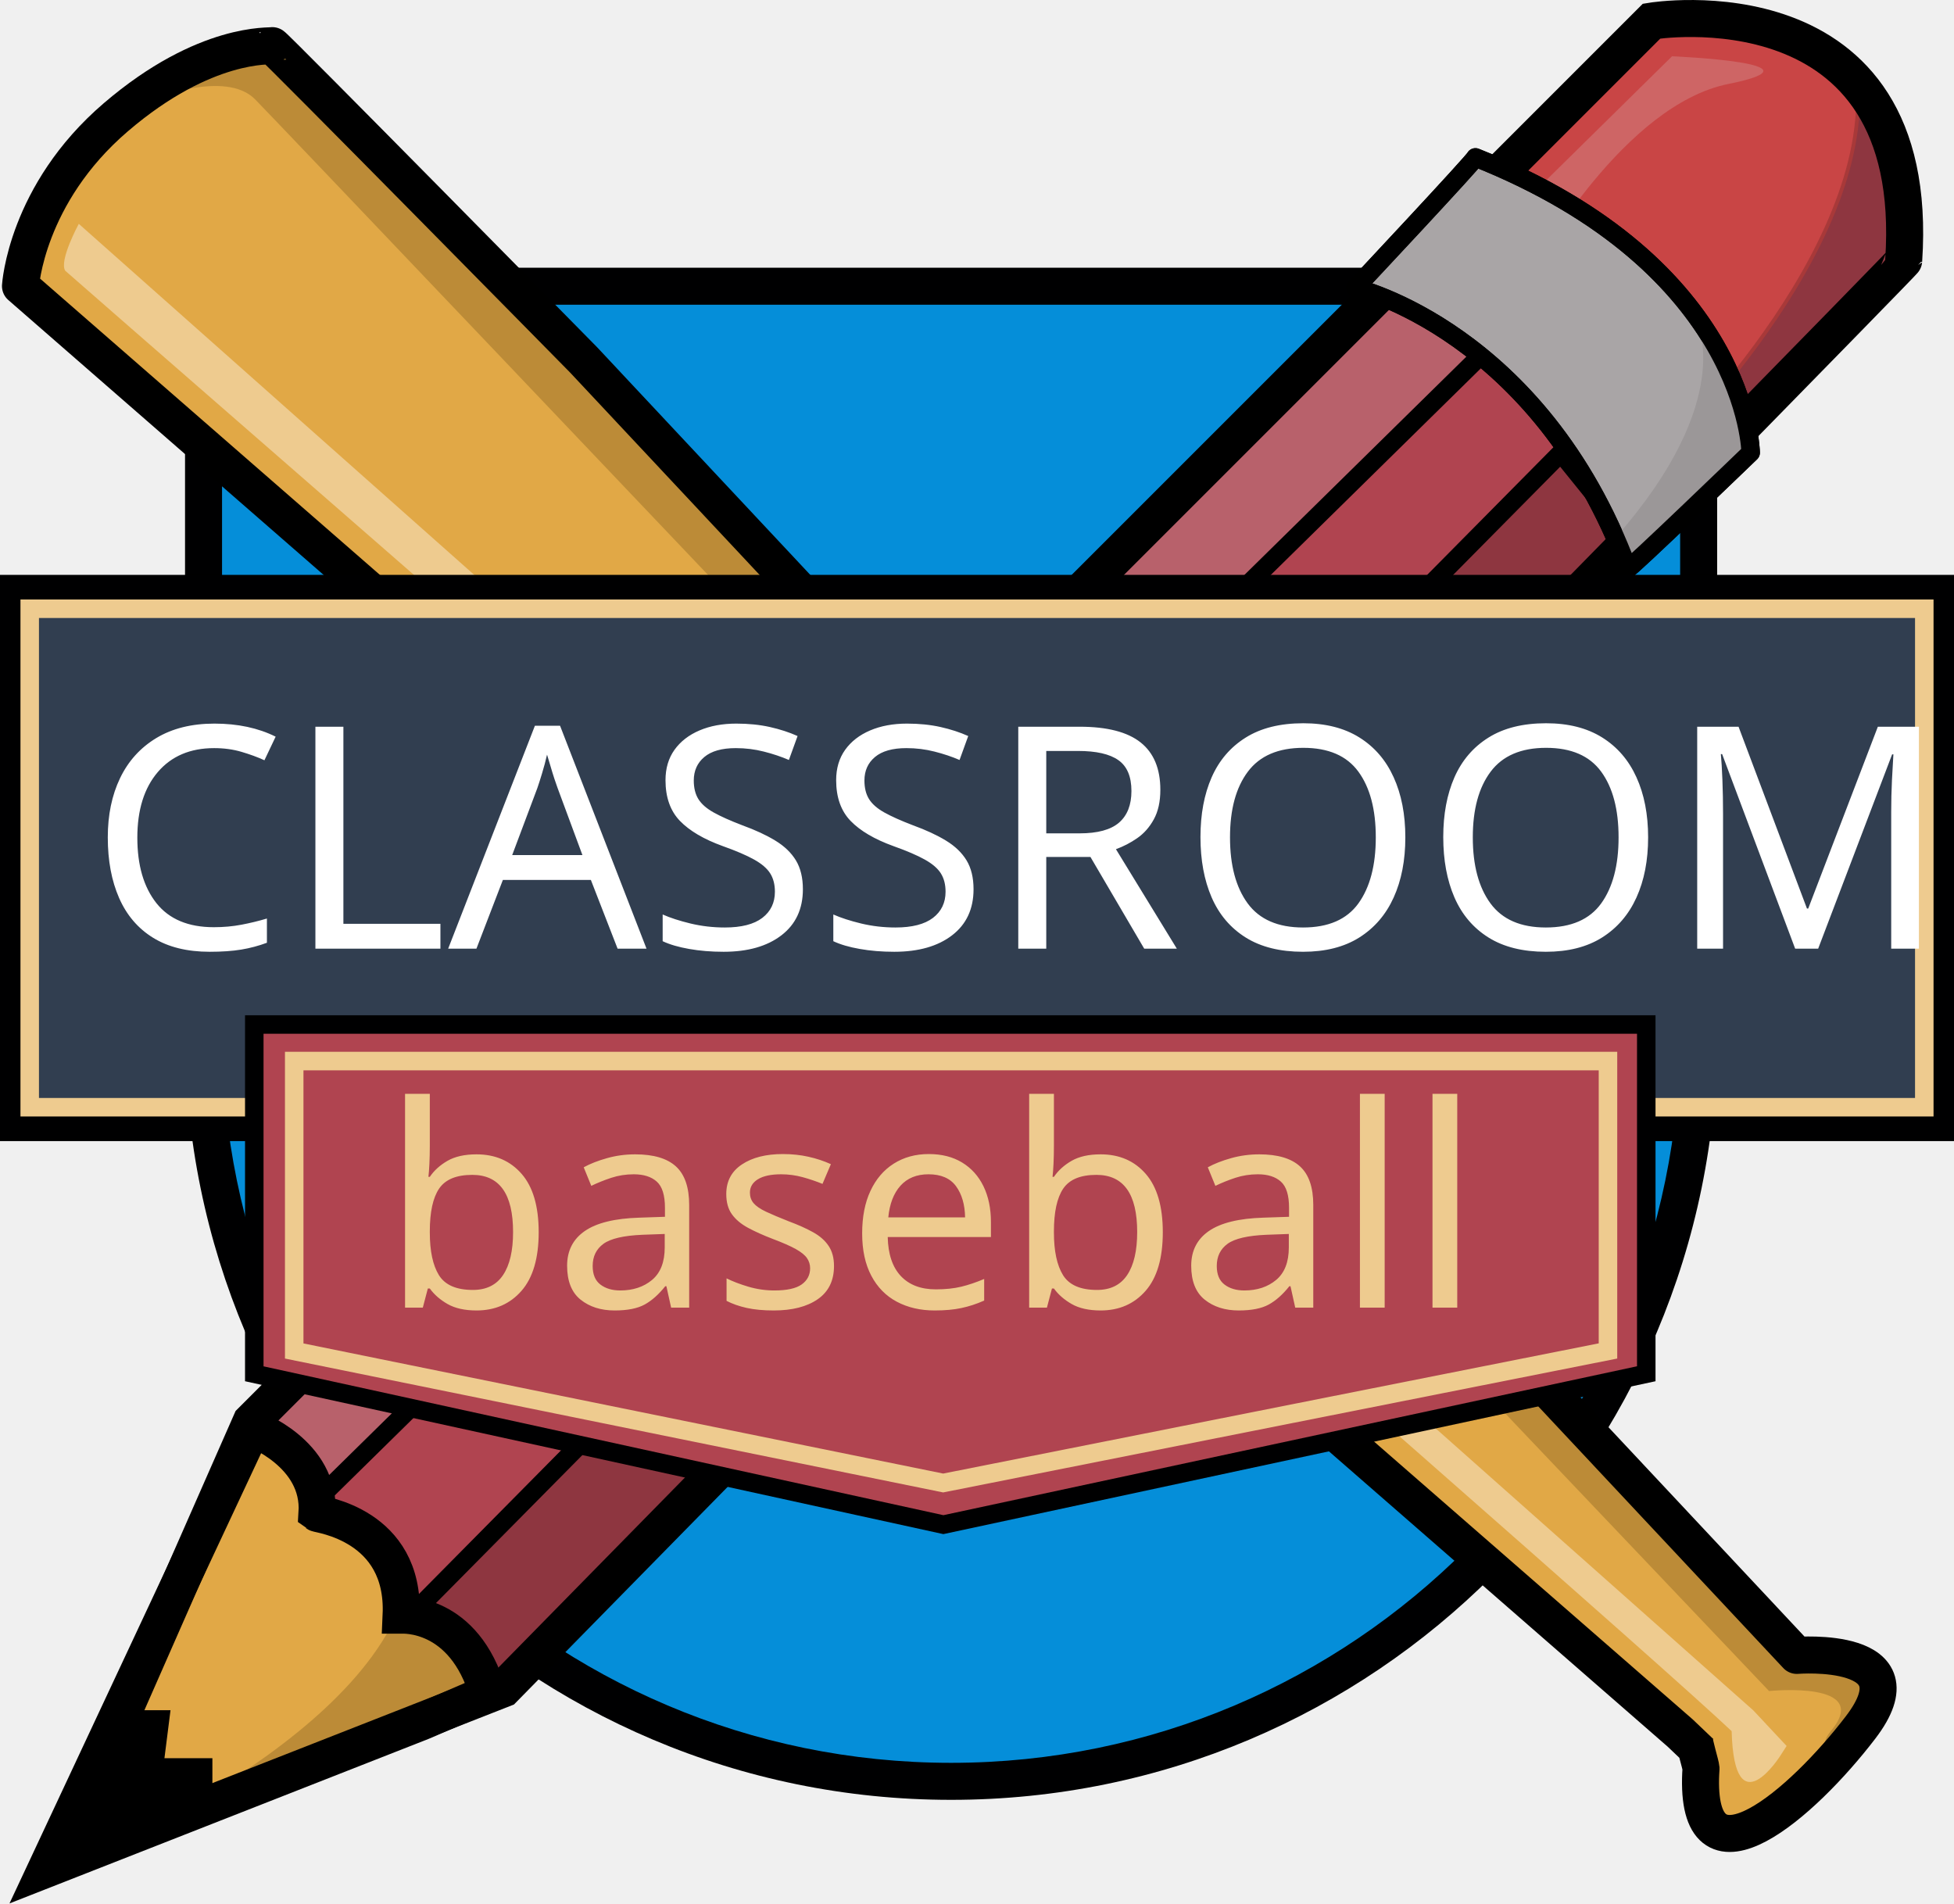
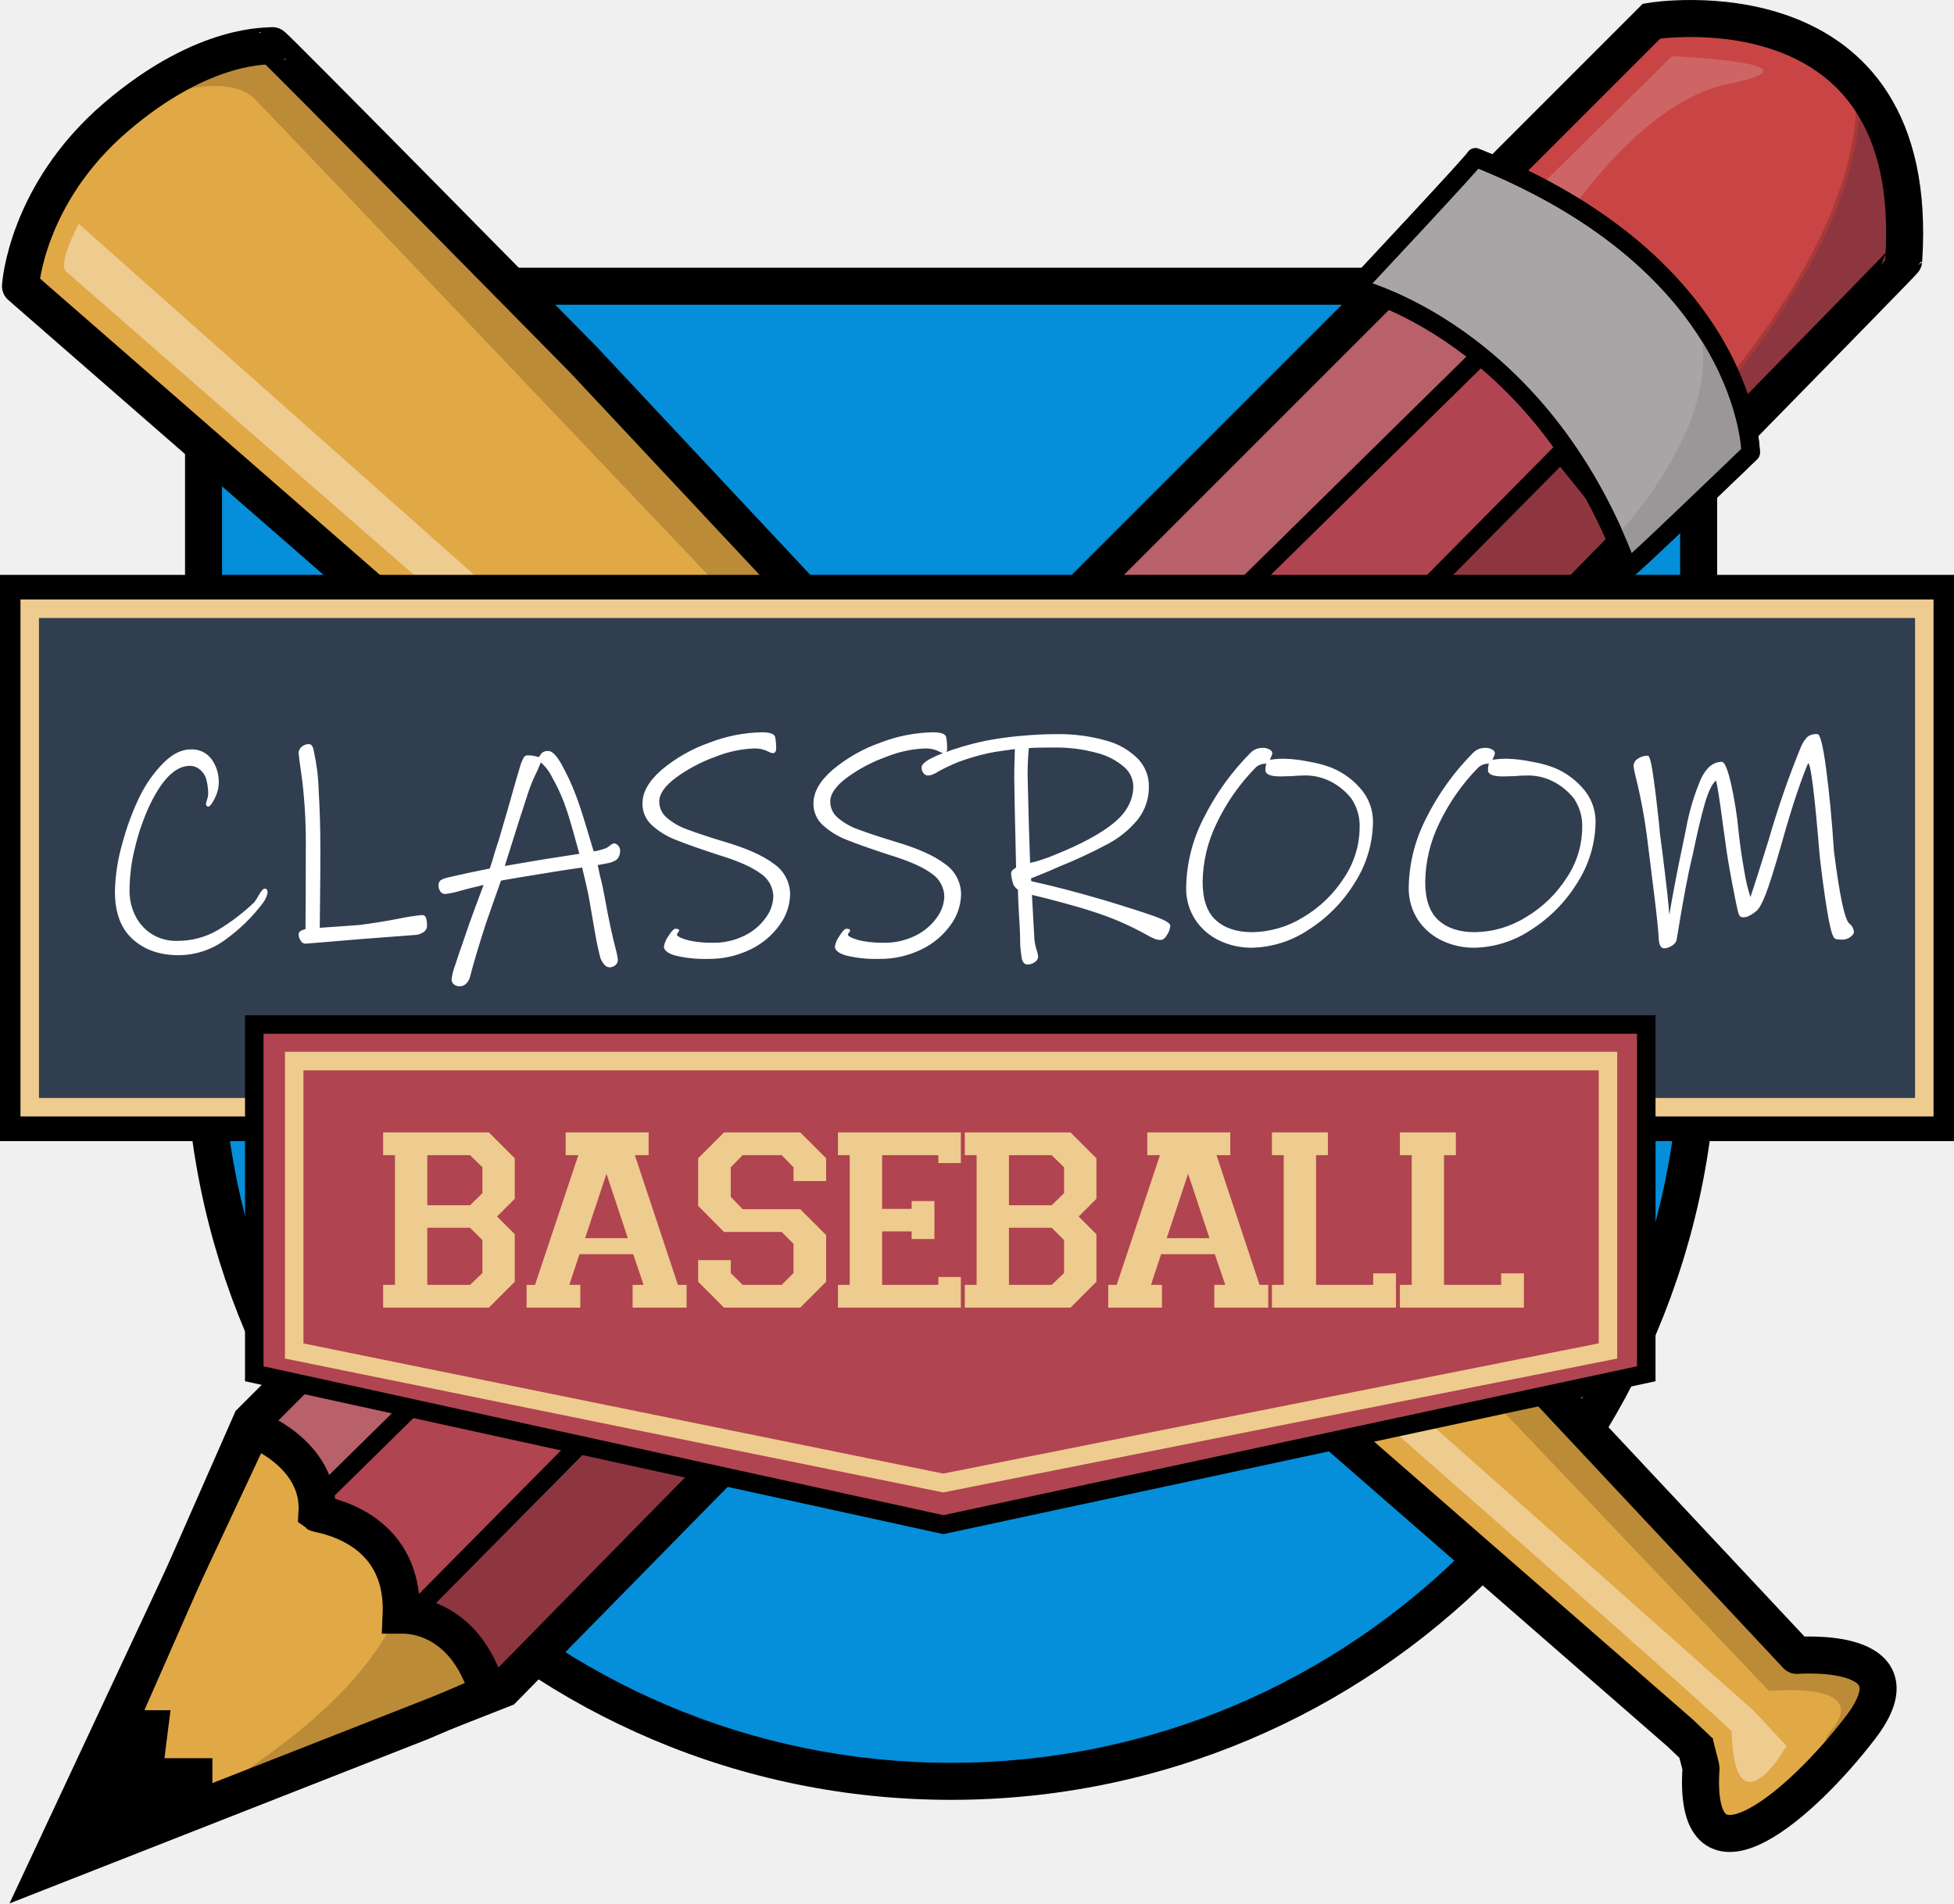
<svg xmlns="http://www.w3.org/2000/svg" width="528" height="514.329" viewBox="0 0 528 514.329">
  <g id="cb-logo-blue" transform="translate(-354 -120.662)">
    <g id="Union_1" data-name="Union 1" transform="translate(2297 1229)" fill="#058ed9">
      <path d="M -1685.999 -627 C -1699.707 -627 -1713.406 -628.381 -1726.714 -631.104 C -1739.682 -633.757 -1752.437 -637.717 -1764.625 -642.872 C -1776.593 -647.934 -1788.137 -654.2 -1798.936 -661.495 C -1809.633 -668.722 -1819.693 -677.022 -1828.835 -686.164 C -1837.977 -695.306 -1846.277 -705.366 -1853.504 -716.063 C -1860.799 -726.862 -1867.065 -738.406 -1872.127 -750.374 C -1877.283 -762.562 -1881.242 -775.317 -1883.896 -788.285 C -1886.619 -801.593 -1888 -815.291 -1888 -829 L -1888 -1031 L -1484 -1031 L -1484 -829 C -1484 -815.291 -1485.381 -801.593 -1488.104 -788.285 C -1490.757 -775.317 -1494.717 -762.562 -1499.872 -750.374 C -1504.934 -738.406 -1511.2 -726.862 -1518.495 -716.063 C -1525.722 -705.366 -1534.022 -695.306 -1543.164 -686.164 C -1552.306 -677.022 -1562.365 -668.722 -1573.062 -661.495 C -1583.861 -654.2 -1595.405 -647.934 -1607.373 -642.872 C -1619.561 -637.717 -1632.316 -633.757 -1645.283 -631.104 C -1658.591 -628.381 -1672.29 -627 -1685.999 -627 Z" stroke="none" />
      <path d="M -1883 -1026 L -1883 -829 C -1883 -720.374 -1794.625 -632 -1685.999 -632 C -1577.373 -632 -1489 -720.374 -1489 -829 L -1489 -1026 L -1883 -1026 M -1893 -1036 L -1479 -1036 L -1479 -829 C -1479 -714.677 -1571.675 -622 -1685.999 -622 C -1800.322 -622 -1893 -714.677 -1893 -829 L -1893 -1036 Z" stroke="none" fill="#000001" />
    </g>
    <g id="Group_1" data-name="Group 1" transform="translate(374.951 127.902)">
      <path id="bat_bg" data-name="bat bg" d="M1414.13,913.064l-5.472-5.217L960.517,514.568s4.553-23.021,21.318-39.255,46.1-23.162,46.374-23.429,84.12,84.921,84.12,84.921l327.816,350.055s34.241-2.767,17.227,19.471c-15.81,20.665-43.87,44.91-43.238,13.772.013-.683.057-1.655.129-2.677-.078-1.143-1.817-6.479-1.82-8.146" transform="translate(-975.576 -446.785)" fill="#e1a846" />
      <path id="bat_shd" data-name="bat shd" d="M-154.322,369.814c11.535-13.82-16.649-10.882-16.649-10.882S-572.2-63.3-580.14-71.24s-27.532,0-27.532,0l.564-.691c16.277-14.92,31.428-13.482,31.688-13.741S-491.3-.751-491.3-.751L-163.484,349.3s34.24-2.767,17.227,19.471c-1.939,2.534-4.062,5.122-6.293,7.655C-155.929,375.212-157.1,373.145-154.322,369.814Z" transform="translate(628.049 90.77)" fill="#bc8b37" />
      <path id="bat_str" data-name="bat str" d="M1414.13,913.064l-5.472-5.217-448.5-391s1.49-24.814,25.754-45.612,42.03-19.09,42.3-19.357,84.12,84.921,84.12,84.921l327.816,350.055s34.241-2.767,17.227,19.471c-15.81,20.665-43.87,44.91-43.238,13.772.013-.683.057-1.655.129-2.677-.078-1.143-1.817-6.479-1.82-8.146" transform="translate(-975.576 -446.785)" fill="none" stroke="#000" stroke-linejoin="round" stroke-width="10" />
      <path id="bat_hlt" data-name="bat hlt" d="M710.916,457.029s-5.411,9.951-3.662,12.672c.28.435,415.712,361.89,450.289,394.62.707,26.507,13.247,6.5,13.247,6.5l1.6-2.495-8.978-9.6h0Z" transform="translate(-710.576 -403.785)" fill="#eecb8f" />
    </g>
    <path id="tip_bg" data-name="tip bg" d="M2259.41,771.754,2315.191,652.6s18.545,6.7,17.468,22.98c.467.359,23.806,2.98,22.729,27.522.485,0,17-1.077,23.465,21.077l-17.873,7.7Z" transform="translate(-1893 -146)" fill="#e1a846" />
    <path id="tip_shd" data-name="tip shd" d="M2261.205,772.652s79.82-31.256,94.667-73.859c0-.359,24.9,25.134,24.9,25.134Z" transform="translate(-1893 -146)" fill="#bc8b37" />
    <path id="shaft_mid" data-name="shaft mid" d="M2309.576,650.692l24.92,30.766,309.913-313.81-21.177-25.279Z" transform="translate(-1869 -126)" fill="#b04450" />
    <path id="shaft_left" data-name="shaft left" d="M2315.828,650.142l17.355,21.3,314.7-309.477-28.459-17.508Z" transform="translate(-1893 -146)" fill="#b8616b" stroke="#000" stroke-width="5" />
    <path id="shaft_left-2" data-name="shaft left" d="M2314.035,652.1l21.536,20.869L2641.535,363.26l-18.767-23.228Z" transform="translate(-1847 -97)" fill="#8e3640" stroke="#000" stroke-width="5" />
    <path id="tip_str" data-name="tip str" d="M2259.41,771.754,2315.191,652.6s18.545,6.7,17.468,22.98c.467.359,23.806,2.98,22.729,27.522.485,0,17-1.077,23.465,21.077l-17.873,7.7Z" transform="translate(-1893 -146)" fill="none" stroke="#000" stroke-width="10" />
    <path id="rubber" d="M2637.638,331.089l55.019-58.814h27.689l29.433,16.049,11.588,26.664v23.587l-59.48,55.378Z" transform="translate(-1893 -146)" fill="#c94545" />
    <path id="rubber_hlt" data-name="rubber hlt" d="M2713.985,289.36c28.126-5.674-15.17-7.494-15.17-7.494l-40.657,40.05,4.248,15.565S2685.859,295.034,2713.985,289.36Z" transform="translate(-1893 -146)" fill="#ce6565" />
    <path id="rubber_shd" data-name="rubber shd" d="M2749.057,292.7c.607,46.907-55.615,99.518-55.615,99.518l7.889,9.891,61.713-65.536-1.638-25.274Z" transform="translate(-1893 -146)" fill="#8e3640" stroke="#a83939" stroke-width="1" />
    <path id="pencil_outline" data-name="pencil outline" d="M2262.26,770.378l52.6-119.586,378.43-378.43s73.312-12.132,68.112,64.733c0,.607-378.343,385.882-378.343,385.882Z" transform="translate(-1893 -146)" fill="none" stroke="#000" stroke-width="10" />
    <path id="lead" d="M2258.454,773.48l23.484-44.692h11.135l-1.638,12.956h12.956V754.7Z" transform="translate(-1893 -146)" />
    <path id="metal" d="M2613.255,344.459s49.661,11.6,73.607,75.852c0,.667,33.193-31.342,33.193-31.342s-.531-50.394-74.369-79.775C2645.686,309.861,2613.255,344.459,2613.255,344.459Z" transform="translate(-1893 -146)" fill="#a9a5a6" stroke="#000" stroke-linejoin="round" stroke-width="5" />
    <path id="metal_shd" data-name="metal shd" d="M2705.491,353.562s10.923,21.056-21.845,58.254c-.425.394,3.034,7.889,3.034,7.889l33.375-30.523-4.066-18.2Z" transform="translate(-1893 -146)" fill="#9b9798" />
    <path id="metal_str" data-name="metal str" d="M2613.255,344.459s49.661,11.6,73.607,75.852c0,.667,33.193-31.342,33.193-31.342s-.531-50.394-74.369-79.775C2645.686,309.861,2613.255,344.459,2613.255,344.459Z" transform="translate(-1893 -146)" fill="none" stroke="#000" stroke-linejoin="round" stroke-width="5" />
    <g id="Path_7" data-name="Path 7" transform="translate(354 276)" fill="#313e50">
      <path d="M 523 148 L 5 148 L 5 5 L 266.902 5 L 523 5 L 523 148 Z" stroke="none" />
      <path d="M 10 10 L 10 143 L 518 143 L 518 10 L 266.902 10 L 10 10 M 0 0 L 266.902 0 L 528 0 L 528 153 L 0 153 L 0 0 Z" stroke="none" fill="#000001" />
    </g>
    <g id="Path_8" data-name="Path 8" transform="translate(359.529 282.651)" fill="none">
      <path d="M0,0H516.943V139.7H0Z" stroke="none" />
      <path d="M 5 5 L 5 134.697 L 511.943 134.697 L 511.943 5 L 261.313 5 L 5 5 M 0 -1.52587890625e-05 L 261.313 -1.52587890625e-05 L 516.943 -1.52587890625e-05 L 516.943 139.697 L 0 139.697 L 0 -1.52587890625e-05 Z" stroke="none" fill="#eecb8f" />
    </g>
-     <text id="CLASSROOM" transform="translate(378 377)" fill="#fff" font-size="84" font-family="InkFree, Ink Free">
-       <tspan x="0" y="0">CLASSROOM</tspan>
-     </text>
+     <path id="Path_134" data-name="Path 134" d="M48.3-15.036a7.13,7.13,0,0,1-1.512,3.024A46.146,46.146,0,0,1,37.3-2.73a21.29,21.29,0,0,1-13.1,4.494q-7.56,0-12.348-4.326T7.056-15.372a49.855,49.855,0,0,1,2.016-13.1,70.213,70.213,0,0,1,4.7-12.684A34.719,34.719,0,0,1,20.2-50.232q3.654-3.612,7.35-3.612a6.6,6.6,0,0,1,5.586,2.6,10.4,10.4,0,0,1,1.974,6.468,8.285,8.285,0,0,1-.546,2.9A12.019,12.019,0,0,1,33.348-39.4q-.672,1.008-1.008,1.008-.672,0-.672-.756a4.982,4.982,0,0,1,.294-1.134,4.837,4.837,0,0,0,.294-1.47,14.951,14.951,0,0,0-.5-3.948,5.028,5.028,0,0,0-1.68-2.646,4.233,4.233,0,0,0-2.772-1.05q-6.048,0-11.34,11.676a61.68,61.68,0,0,0-3.528,10.584A48.013,48.013,0,0,0,11-15.792,15.184,15.184,0,0,0,12.558-8.9,12.278,12.278,0,0,0,17.01-3.948,12.3,12.3,0,0,0,23.772-2.1,21.542,21.542,0,0,0,34.9-5.04a54.9,54.9,0,0,0,9.87-7.56,19.4,19.4,0,0,0,1.176-1.89q1.008-1.722,1.512-1.722a.756.756,0,0,1,.672.252A1.791,1.791,0,0,1,48.3-15.036Zm43.092,8.82a2.058,2.058,0,0,1-.966,1.764,4.446,4.446,0,0,1-2.31.756L73.668-2.6l-10,.84-5.208.42a1.51,1.51,0,0,1-1.218-.84,2.952,2.952,0,0,1-.546-1.6,1.048,1.048,0,0,1,.378-.882,2.371,2.371,0,0,1,.84-.42,3.957,3.957,0,0,0,.63-.21q.084-4.536.084-21.168a143.08,143.08,0,0,0-.966-19.026q-.966-6.762-.966-7.266a2.2,2.2,0,0,1,.882-1.848,2.955,2.955,0,0,1,1.806-.672,1.08,1.08,0,0,1,.924.462,3.558,3.558,0,0,1,.5,1.47,55.307,55.307,0,0,1,1.3,10.5q.462,7.644.462,15.96,0,7.056-.084,13.1t-.084,8.148q1.092-.084,4.2-.294T73-6.384q4.872-.588,11-1.764a52.432,52.432,0,0,1,5.964-.924,1.106,1.106,0,0,1,1.176.84A7.072,7.072,0,0,1,91.392-6.216Zm52.164-19.992a3.156,3.156,0,0,1-.294,1.26,2.255,2.255,0,0,1-.8,1.008,5.908,5.908,0,0,1-2.436.882q-1.848.378-2.52.462.672,3.192.672,3.108.588,2.1,1.26,5.8,1.512,8.484,3.108,14.448a18.992,18.992,0,0,1,.42,2.268,1.83,1.83,0,0,1-.672,1.428,2.344,2.344,0,0,1-1.6.588,1.9,1.9,0,0,1-1.512-.882,6.4,6.4,0,0,1-.924-1.554q-.756-2.856-1.386-6.384t-1.47-8.484q-.336-2.184-1.092-5.418t-1.008-4.242q-4.956.672-17.052,2.688l-4.872.84L109.62-13.44l-2.352,6.72q-2.94,9.156-4.2,14.112a4.032,4.032,0,0,1-1.008,1.974,2.448,2.448,0,0,1-1.848.8,2.409,2.409,0,0,1-1.554-.5,1.724,1.724,0,0,1-.63-1.428,16.323,16.323,0,0,1,1.008-3.906q1.008-2.982,1.176-3.57.336-.84,1.344-3.864,1.092-3.276,2.814-7.938t2.31-6.174q-4.284,1.008-6.384,1.6a23.338,23.338,0,0,1-3.948.84,1.541,1.541,0,0,1-1.386-.714,2.8,2.8,0,0,1-.462-1.554,1.636,1.636,0,0,1,.5-1.386,5.416,5.416,0,0,1,1.68-.714q3.192-.756,6.762-1.512t4.914-1.008q.84-2.436,1.26-4.116.336-1.092.882-2.73t1.218-4.074l1.26-4.284q3.192-11.256,3.7-12.852a12.407,12.407,0,0,1,.8-1.848,1.161,1.161,0,0,1,1.05-.672,8.563,8.563,0,0,1,3.024.5,6.077,6.077,0,0,0,.546-.714,2.115,2.115,0,0,1,.84-.756,2.975,2.975,0,0,1,1.218-.21q1.512,0,3.486,3.444a62.243,62.243,0,0,1,3.822,8.148q1.092,2.772,2.772,8.274t2.184,7.266a11.788,11.788,0,0,0,2.142-.462l1.134-.378a3.57,3.57,0,0,0,.924-.588,4.936,4.936,0,0,1,.924-.63.989.989,0,0,1,.924.042A2.071,2.071,0,0,1,143.556-26.208Zm-11,.588q-.42-1.512-1.764-6.342t-2.52-7.854a46.624,46.624,0,0,0-3.024-6.384,12.8,12.8,0,0,0-3.108-4.116l-.924,2.184a42,42,0,0,0-2.436,5.8q-2.016,6.048-6.384,19.992l9.828-1.68,8.064-1.26ZM189.5-14.7a14.43,14.43,0,0,1-2.814,8.274,20.628,20.628,0,0,1-7.9,6.636,25.3,25.3,0,0,1-11.55,2.562,33.761,33.761,0,0,1-8.652-.882Q155.4,1.008,155.4-.588A6.7,6.7,0,0,1,156.618-3.4q1.218-1.974,1.89-1.974,1.008,0,1.008.42a.965.965,0,0,1-.294.588,1.026,1.026,0,0,0-.294.672q0,.252,1.05.756a14.107,14.107,0,0,0,3.234.924,28.514,28.514,0,0,0,5.292.42A18.68,18.68,0,0,0,177.2-3.528,15.309,15.309,0,0,0,182.952-8.4a10.129,10.129,0,0,0,2.016-5.712,7.607,7.607,0,0,0-3.486-6.216q-3.486-2.6-11.214-4.956-7.476-2.436-11.55-4.074a20.628,20.628,0,0,1-6.594-4.032,7.747,7.747,0,0,1-2.52-5.838q0-4.62,5.208-9.114a41.274,41.274,0,0,1,12.852-7.308,41.293,41.293,0,0,1,14.2-2.814q3.36,0,3.612,1.344a16.491,16.491,0,0,1,.252,3.024q0,1.26-.924,1.26a2.094,2.094,0,0,1-.966-.294,9.618,9.618,0,0,0-.966-.462q-.5-.168-1.176-.336a8.456,8.456,0,0,0-1.932-.168,31.188,31.188,0,0,0-10.5,2.268A41.9,41.9,0,0,0,158.634-46.2q-4.494,3.36-4.494,6.468a5.691,5.691,0,0,0,2.058,4.368,17.342,17.342,0,0,0,5.5,3.15q3.444,1.3,9.744,3.234,9.24,2.688,13.65,6.048A10.039,10.039,0,0,1,189.5-14.7Zm46.2,0a14.43,14.43,0,0,1-2.814,8.274,20.628,20.628,0,0,1-7.9,6.636,25.3,25.3,0,0,1-11.55,2.562,33.761,33.761,0,0,1-8.652-.882Q201.6,1.008,201.6-.588A6.7,6.7,0,0,1,202.818-3.4q1.218-1.974,1.89-1.974,1.008,0,1.008.42a.965.965,0,0,1-.294.588,1.026,1.026,0,0,0-.294.672q0,.252,1.05.756a14.107,14.107,0,0,0,3.234.924,28.514,28.514,0,0,0,5.292.42A18.68,18.68,0,0,0,223.4-3.528,15.309,15.309,0,0,0,229.152-8.4a10.129,10.129,0,0,0,2.016-5.712,7.607,7.607,0,0,0-3.486-6.216q-3.486-2.6-11.214-4.956-7.476-2.436-11.55-4.074a20.628,20.628,0,0,1-6.594-4.032,7.747,7.747,0,0,1-2.52-5.838q0-4.62,5.208-9.114a41.274,41.274,0,0,1,12.852-7.308,41.293,41.293,0,0,1,14.2-2.814q3.36,0,3.612,1.344a16.491,16.491,0,0,1,.252,3.024q0,1.26-.924,1.26a2.094,2.094,0,0,1-.966-.294,9.617,9.617,0,0,0-.966-.462q-.5-.168-1.176-.336a8.456,8.456,0,0,0-1.932-.168,31.188,31.188,0,0,0-10.5,2.268A41.9,41.9,0,0,0,204.834-46.2q-4.494,3.36-4.494,6.468a5.691,5.691,0,0,0,2.058,4.368,17.342,17.342,0,0,0,5.5,3.15q3.444,1.3,9.744,3.234,9.24,2.688,13.65,6.048A10.039,10.039,0,0,1,235.7-14.7Zm56.532,8.484a5.051,5.051,0,0,1-.84,2.436q-.84,1.428-1.764,1.428a4.364,4.364,0,0,1-1.6-.294,20.71,20.71,0,0,1-2.268-1.134,77.541,77.541,0,0,0-13.86-6.048q-3.78-1.26-8.946-2.646t-8.106-2.058L255.444-3.7a14.246,14.246,0,0,0,.588,3.822,9.121,9.121,0,0,1,.5,1.974,1.843,1.843,0,0,1-.924,1.554,3.379,3.379,0,0,1-1.932.63q-1.26,0-1.6-1.764,0-.168-.21-1.512a26.014,26.014,0,0,1-.21-3.78q0-1.6-.336-6.8-.084-1.764-.168-3.4t-.084-2.9q-.252-.252-.63-.588a2.563,2.563,0,0,1-.63-.924,13.28,13.28,0,0,1-.42-1.6,7.076,7.076,0,0,1-.168-1.26,1.249,1.249,0,0,1,.336-.924,5.829,5.829,0,0,1,1.008-.756q-.5-21-.5-24.024,0-2.688.084-4.956t.084-3.024q-.5.084-3.024.42t-4.032.672a59.668,59.668,0,0,0-8.19,2.394,50.558,50.558,0,0,0-5.418,2.562,8.508,8.508,0,0,1-1.47.8,3.629,3.629,0,0,1-1.386.294,1.478,1.478,0,0,1-1.176-.63,2.409,2.409,0,0,1-.5-1.554q0-1.6,5.376-3.7a75.174,75.174,0,0,1,11.676-3.444,84.213,84.213,0,0,1,8.988-1.3q5.46-.546,10.164-.546A46.638,46.638,0,0,1,274.974-56.2a18.866,18.866,0,0,1,8.568,4.956,10.561,10.561,0,0,1,2.9,7.308,14.071,14.071,0,0,1-3.024,9.072,26.638,26.638,0,0,1-8.022,6.552,134.924,134.924,0,0,1-13.566,6.3Q259.644-21,257.5-20.16t-2.9,1.176a2.549,2.549,0,0,0,.084.756q9.072,2.016,17.892,4.62l1.764.5q9.156,2.772,13.524,4.326T292.236-6.216Zm-10-37.716a7.038,7.038,0,0,0-2.436-5.124,17.857,17.857,0,0,0-7.35-3.822,41.868,41.868,0,0,0-11.886-1.47q-5.208,0-6.552.168-.084.588-.21,2.772t-.126,4.368l.336,13.44.336,10.416a19.506,19.506,0,0,0,2.982-.8,37.794,37.794,0,0,0,3.738-1.386q10.668-4.284,15.918-8.61T282.24-43.932ZM347-34.44a31.045,31.045,0,0,1-4.872,16.548A39.529,39.529,0,0,1,329.616-5.124,28.5,28.5,0,0,1,314.16-.252a19.941,19.941,0,0,1-8.568-1.89,16.032,16.032,0,0,1-6.552-5.586,15.424,15.424,0,0,1-2.52-8.9,42.194,42.194,0,0,1,4.62-18.438A68.078,68.078,0,0,1,313.992-53a4.684,4.684,0,0,1,1.6-1.008,5.585,5.585,0,0,1,1.764-.252,3.477,3.477,0,0,1,1.638.42q.8.42.8,1.008a2.545,2.545,0,0,1-.294.966q-.294.63-.378.8a7.182,7.182,0,0,0,1.218-.126,19.88,19.88,0,0,1,2.814-.126,37.066,37.066,0,0,1,6.594.8,31.3,31.3,0,0,1,6.09,1.638,20.524,20.524,0,0,1,8.316,6.258A13.429,13.429,0,0,1,347-34.44Zm-3.612,1.764a13.01,13.01,0,0,0-2.268-7.938A16.671,16.671,0,0,0,334.4-45.7a15.025,15.025,0,0,0-6.132-1.092q-1.176,0-3.192.168l-3.108.084q-4.032,0-4.032-1.68a6.653,6.653,0,0,1,.084-1.092,2.792,2.792,0,0,1,.168-.672,4.044,4.044,0,0,0-2.856,1.008,55.64,55.64,0,0,0-10.626,15.2,37.219,37.219,0,0,0-3.738,15.708q0,7.14,3.57,10.374t9.786,3.234a26.68,26.68,0,0,0,13.818-4.032,33.156,33.156,0,0,0,11-10.584A24.7,24.7,0,0,0,343.392-32.676Zm63.756-1.764a31.045,31.045,0,0,1-4.872,16.548A39.53,39.53,0,0,1,389.76-5.124,28.5,28.5,0,0,1,374.3-.252a19.941,19.941,0,0,1-8.568-1.89,16.032,16.032,0,0,1-6.552-5.586,15.424,15.424,0,0,1-2.52-8.9,42.194,42.194,0,0,1,4.62-18.438A68.078,68.078,0,0,1,374.136-53a4.684,4.684,0,0,1,1.6-1.008,5.584,5.584,0,0,1,1.764-.252,3.477,3.477,0,0,1,1.638.42q.8.42.8,1.008a2.545,2.545,0,0,1-.294.966q-.294.63-.378.8a7.182,7.182,0,0,0,1.218-.126,19.88,19.88,0,0,1,2.814-.126,37.066,37.066,0,0,1,6.594.8,31.3,31.3,0,0,1,6.09,1.638,20.524,20.524,0,0,1,8.316,6.258A13.429,13.429,0,0,1,407.148-34.44Zm-3.612,1.764a13.01,13.01,0,0,0-2.268-7.938,16.671,16.671,0,0,0-6.72-5.082,15.025,15.025,0,0,0-6.132-1.092q-1.176,0-3.192.168l-3.108.084q-4.032,0-4.032-1.68a6.653,6.653,0,0,1,.084-1.092,2.792,2.792,0,0,1,.168-.672,4.044,4.044,0,0,0-2.856,1.008,55.64,55.64,0,0,0-10.626,15.2,37.219,37.219,0,0,0-3.738,15.708q0,7.14,3.57,10.374t9.786,3.234A26.68,26.68,0,0,0,388.29-8.484a33.156,33.156,0,0,0,11-10.584A24.7,24.7,0,0,0,403.536-32.676ZM476.952-4.452q0,.588-.966,1.3a3.52,3.52,0,0,1-2.142.714,7.966,7.966,0,0,1-1.6-.126,1.138,1.138,0,0,1-.84-.714q-.756-1.26-1.764-7.476t-1.932-14.28Q465.7-49.644,464.6-50.148q-.924,2.016-2.856,7.6T457.3-27.972q-2.772,9.66-4.2,13.314t-2.52,4.494a9.828,9.828,0,0,1-1.638,1.134,3.5,3.5,0,0,1-1.638.546,1.879,1.879,0,0,1-1.092-.21,3.3,3.3,0,0,1-.588-1.3q-.336-1.26-1.6-7.854t-1.932-11.886l-.5-3.528q-1.428-10.92-1.932-12.18-1.6,1.428-3.024,6.342t-3.276,13.9q-1.764,6.972-4.284,22.68a2.354,2.354,0,0,1-1.26,1.68,4.011,4.011,0,0,1-2.1.756q-1.344,0-1.512-2.6-.084-2.6-1.134-11.256t-1.89-15.2a144.673,144.673,0,0,0-3.192-17.3,26.7,26.7,0,0,1-.588-2.856,2.384,2.384,0,0,1,1.218-2.058,4.734,4.734,0,0,1,2.646-.8q.672,0,1.428,5.208t1.6,13.1l.252,2.772q.336,2.772.756,5.8,1.6,12.852,1.764,16.128,1.68-9.744,3.78-19.572l.756-3.7a62.3,62.3,0,0,1,4.032-13.482q2.184-4.578,5.628-4.578,1.092,0,2.436,5.67a101.965,101.965,0,0,1,2.1,13.23q.588,5.376,1.512,10.5a47,47,0,0,0,1.68,7.14q.5-1.428,2.058-6.3t2.9-9.24A244.8,244.8,0,0,1,462.672-54.6a9.416,9.416,0,0,1,1.638-2.562,3.93,3.93,0,0,1,2.814-.8q1.092,0,2.352,9.576t2.1,22.176Q473.844-8.4,475.692-6.8A3.121,3.121,0,0,1,476.952-4.452Z" transform="translate(378 377)" fill="#fff" />
    <g id="Path_9" data-name="Path 9" transform="translate(420.212 395)" fill="#b04450">
      <path d="M 188.701 137.639 L 2.5 96.875 L 2.5 2.5 L 378.634 2.5 L 378.634 96.866 L 188.701 137.639 Z" stroke="none" />
      <path d="M 5 5 L 5 94.863 L 188.706 135.081 L 376.134 94.846 L 376.134 5 L 5 5 M -3.0517578125e-05 1.52587890625e-05 L 381.134 1.52587890625e-05 L 381.134 98.887 L 188.696 140.197 L -3.0517578125e-05 98.887 L -3.0517578125e-05 1.52587890625e-05 Z" stroke="none" fill="#000001" />
    </g>
    <g id="Path_10" data-name="Path 10" transform="translate(431 404.873)" fill="#b04450">
      <path d="M 177.859 116.513 L 2.5 80.842 L 2.5 2.5 L 357.5 2.5 L 357.5 80.833 L 177.859 116.513 Z" stroke="none" />
      <path d="M 5 5 L 5 78.8 L 177.865 113.963 L 355 78.78 L 355 5 L 5 5 M 3.0517578125e-05 -2.288818359375e-05 L 360 -2.288818359375e-05 L 360 82.885 L 177.854 119.063 L 3.0517578125e-05 82.885 L 3.0517578125e-05 -2.288818359375e-05 Z" stroke="none" fill="#eecb8f" />
    </g>
-     <text id="baseball" transform="translate(457 474)" fill="#eecb8f" font-size="76" font-family="Varsity Regular">
-       <tspan x="0" y="0">baseball</tspan>
-     </text>
+     <path id="Path_135" data-name="Path 135" d="M.532,0V-6.156H3.724V-41.192H.532v-6.156H29.108L36.1-40.356v10.944l-4.788,4.788L36.1-19.836V-6.992L29.108,0ZM24.016-6.156,27.36-9.348V-18.24l-3.344-3.344H12.464V-6.156Zm0-21.508,3.344-3.268v-6.992l-3.344-3.268H12.464v13.528ZM39.292,0V-6.156h2.28l11.7-35.036h-3.42v-6.156h22.42v6.156H68.552L80.18-6.156h2.356V0H67.944V-6.156h2.964L68.1-14.44H53.58L50.844-6.156h2.964V0Zm27.36-18.772-5.776-17.4L55.1-18.772Zm19,11.78v-5.852h8.816v3.5L97.66-6.156h10.564l3.192-3.192v-7.9l-3.192-3.192H92.644l-6.992-7.068V-40.356l6.992-6.992h20.6l6.992,6.992V-34.2h-8.816v-3.724l-3.192-3.268H97.66l-3.192,3.268v7.98L97.66-26.6h15.58l6.992,6.992V-6.992L113.24,0h-20.6ZM123.424,0V-6.156h3.192V-41.192h-3.192v-6.156h33.212v8.284h-6.08v-2.128h-15.2v14.516h7.98V-28.8h6.156v10.26h-6.156V-20.6h-7.98v14.44h15.2V-8.284h6.08V0ZM157.7,0V-6.156h3.192V-41.192H157.7v-6.156h28.576l6.992,6.992v10.944l-4.788,4.788,4.788,4.788V-6.992L186.276,0Zm23.484-6.156,3.344-3.192V-18.24l-3.344-3.344H169.632V-6.156Zm0-21.508,3.344-3.268v-6.992l-3.344-3.268H169.632v13.528ZM196.46,0V-6.156h2.28l11.7-35.036h-3.42v-6.156h22.42v6.156H225.72L237.348-6.156H239.7V0H225.112V-6.156h2.964l-2.812-8.284H210.748l-2.736,8.284h2.964V0Zm27.36-18.772-5.776-17.4-5.776,17.4ZM240.692,0V-6.156h3.192V-41.192h-3.192v-6.156h15.124v6.156h-3.192V-6.156h15.428V-9.272h6.156V0Zm34.58,0V-6.156h3.192V-41.192h-3.192v-6.156H290.4v6.156H287.2V-6.156h15.428V-9.272h6.156V0Z" transform="translate(457 474)" fill="#eecb8f" />
  </g>
</svg>
